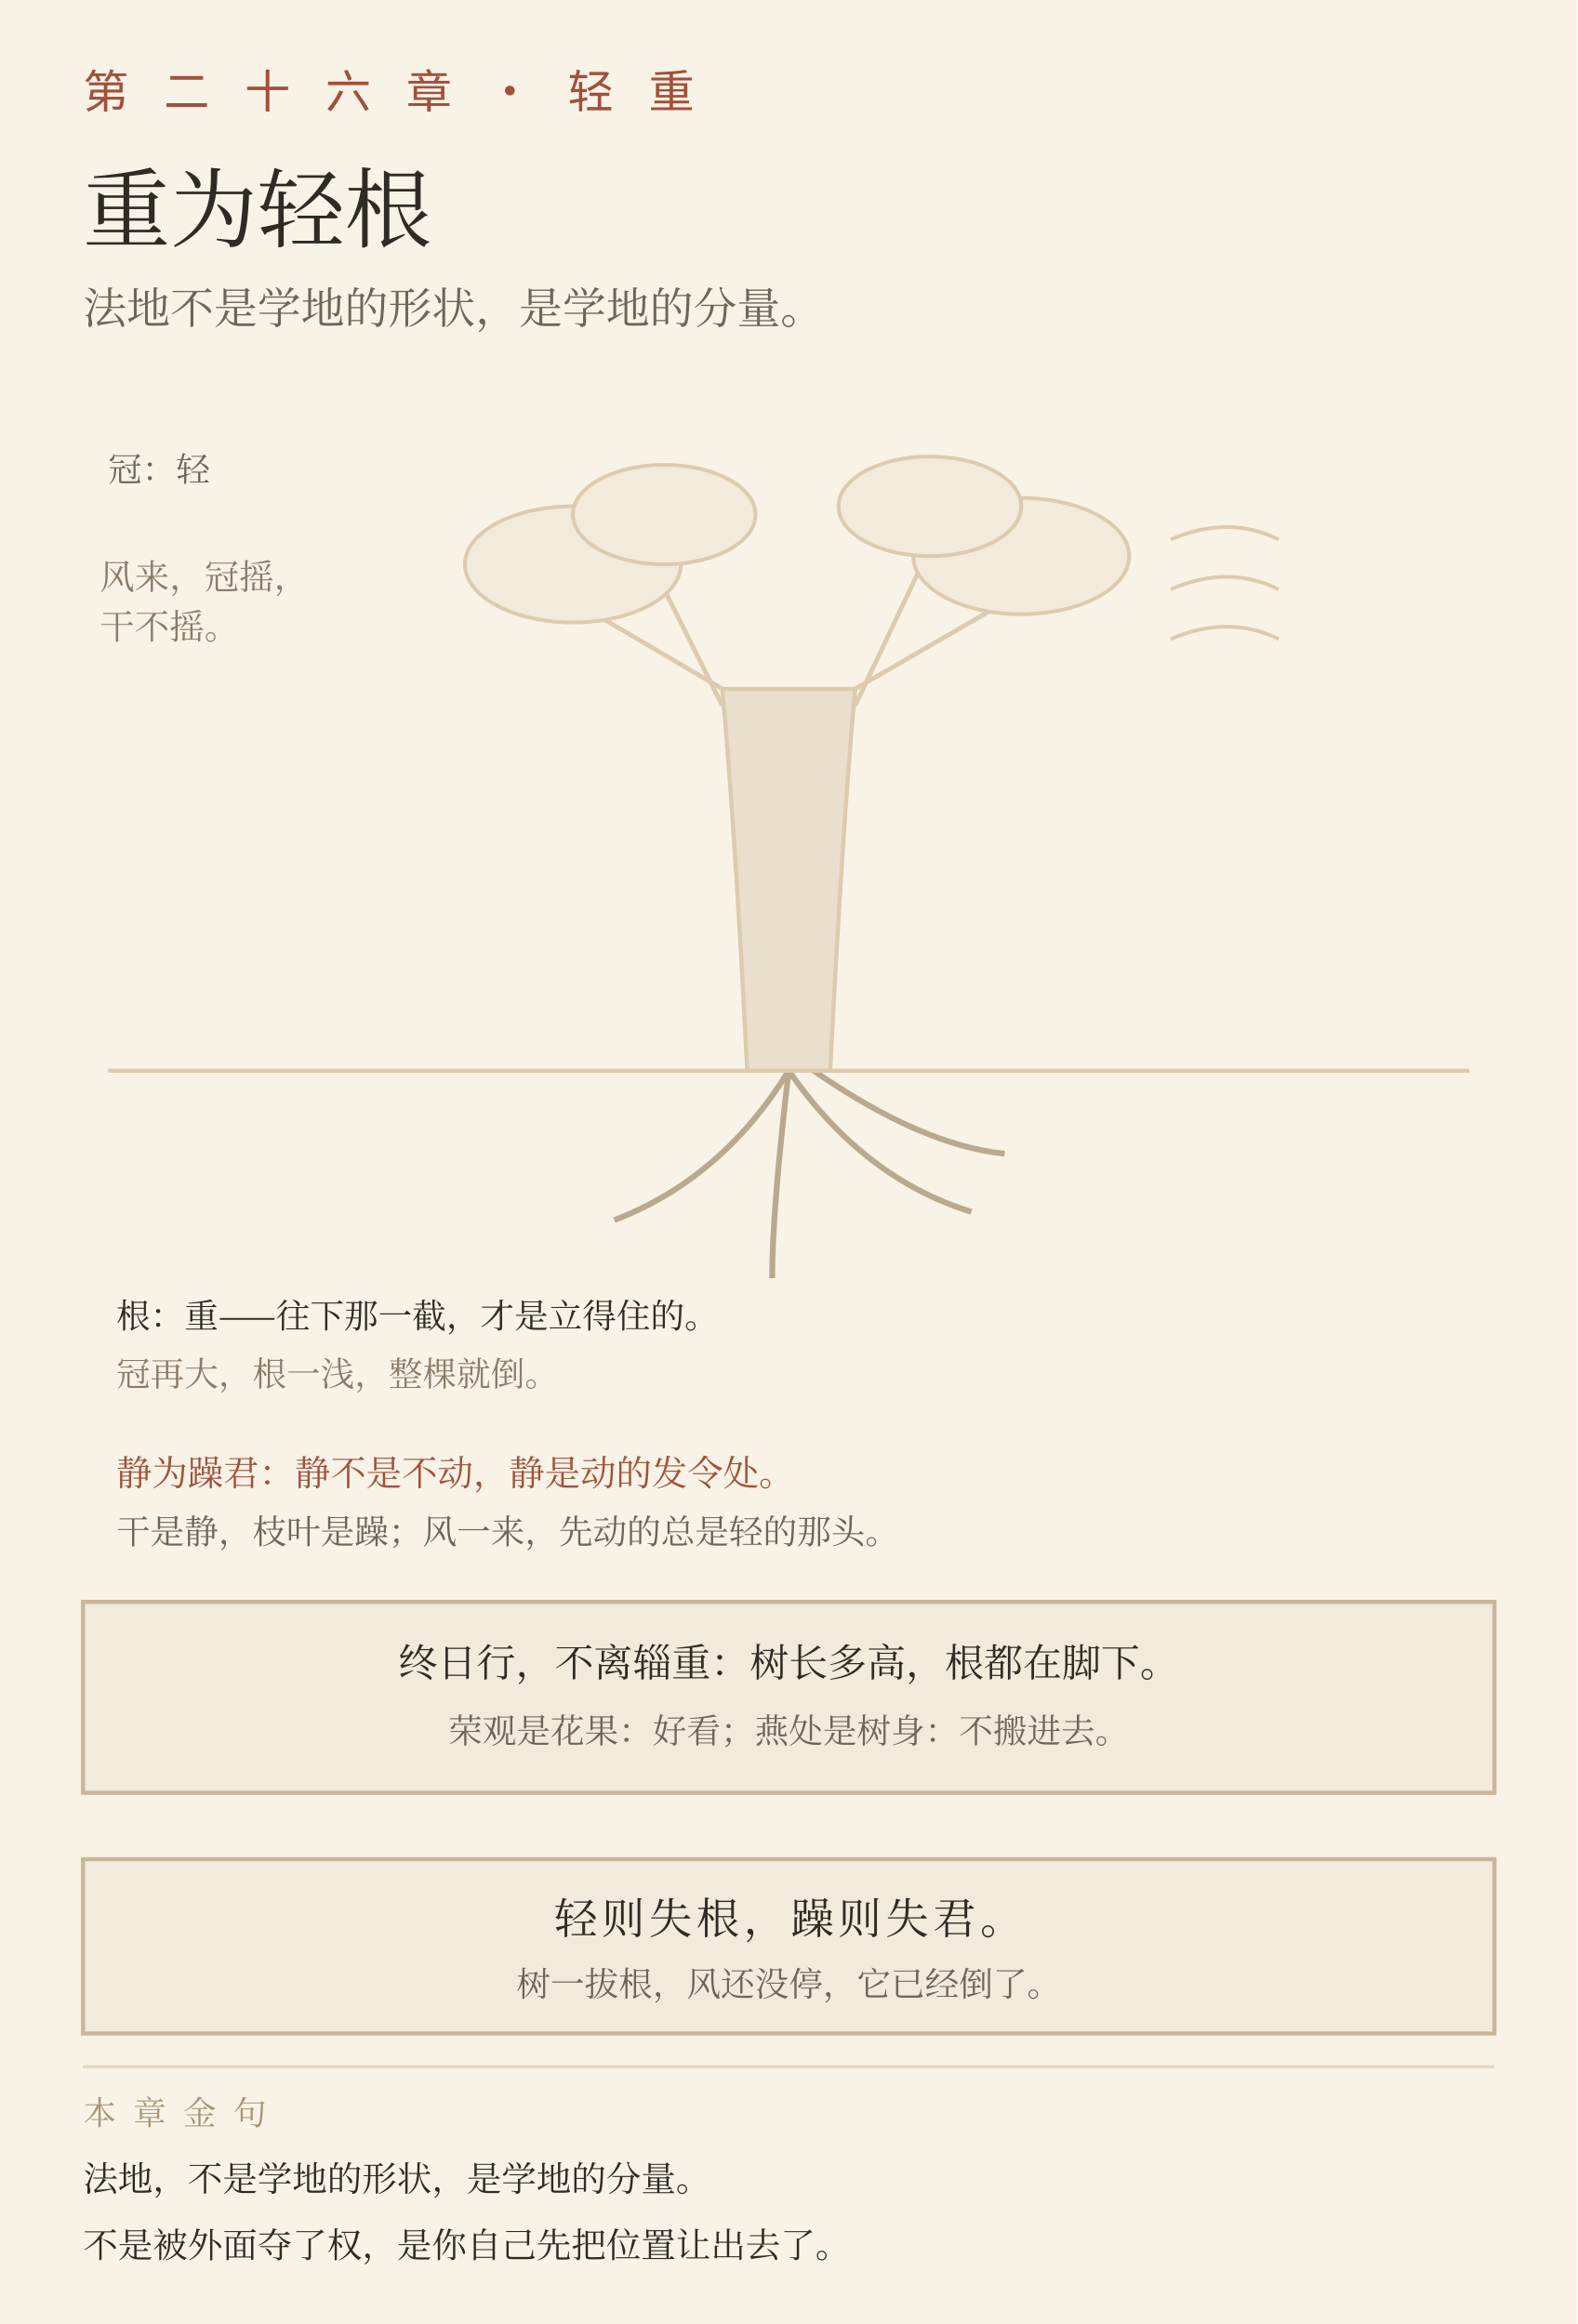
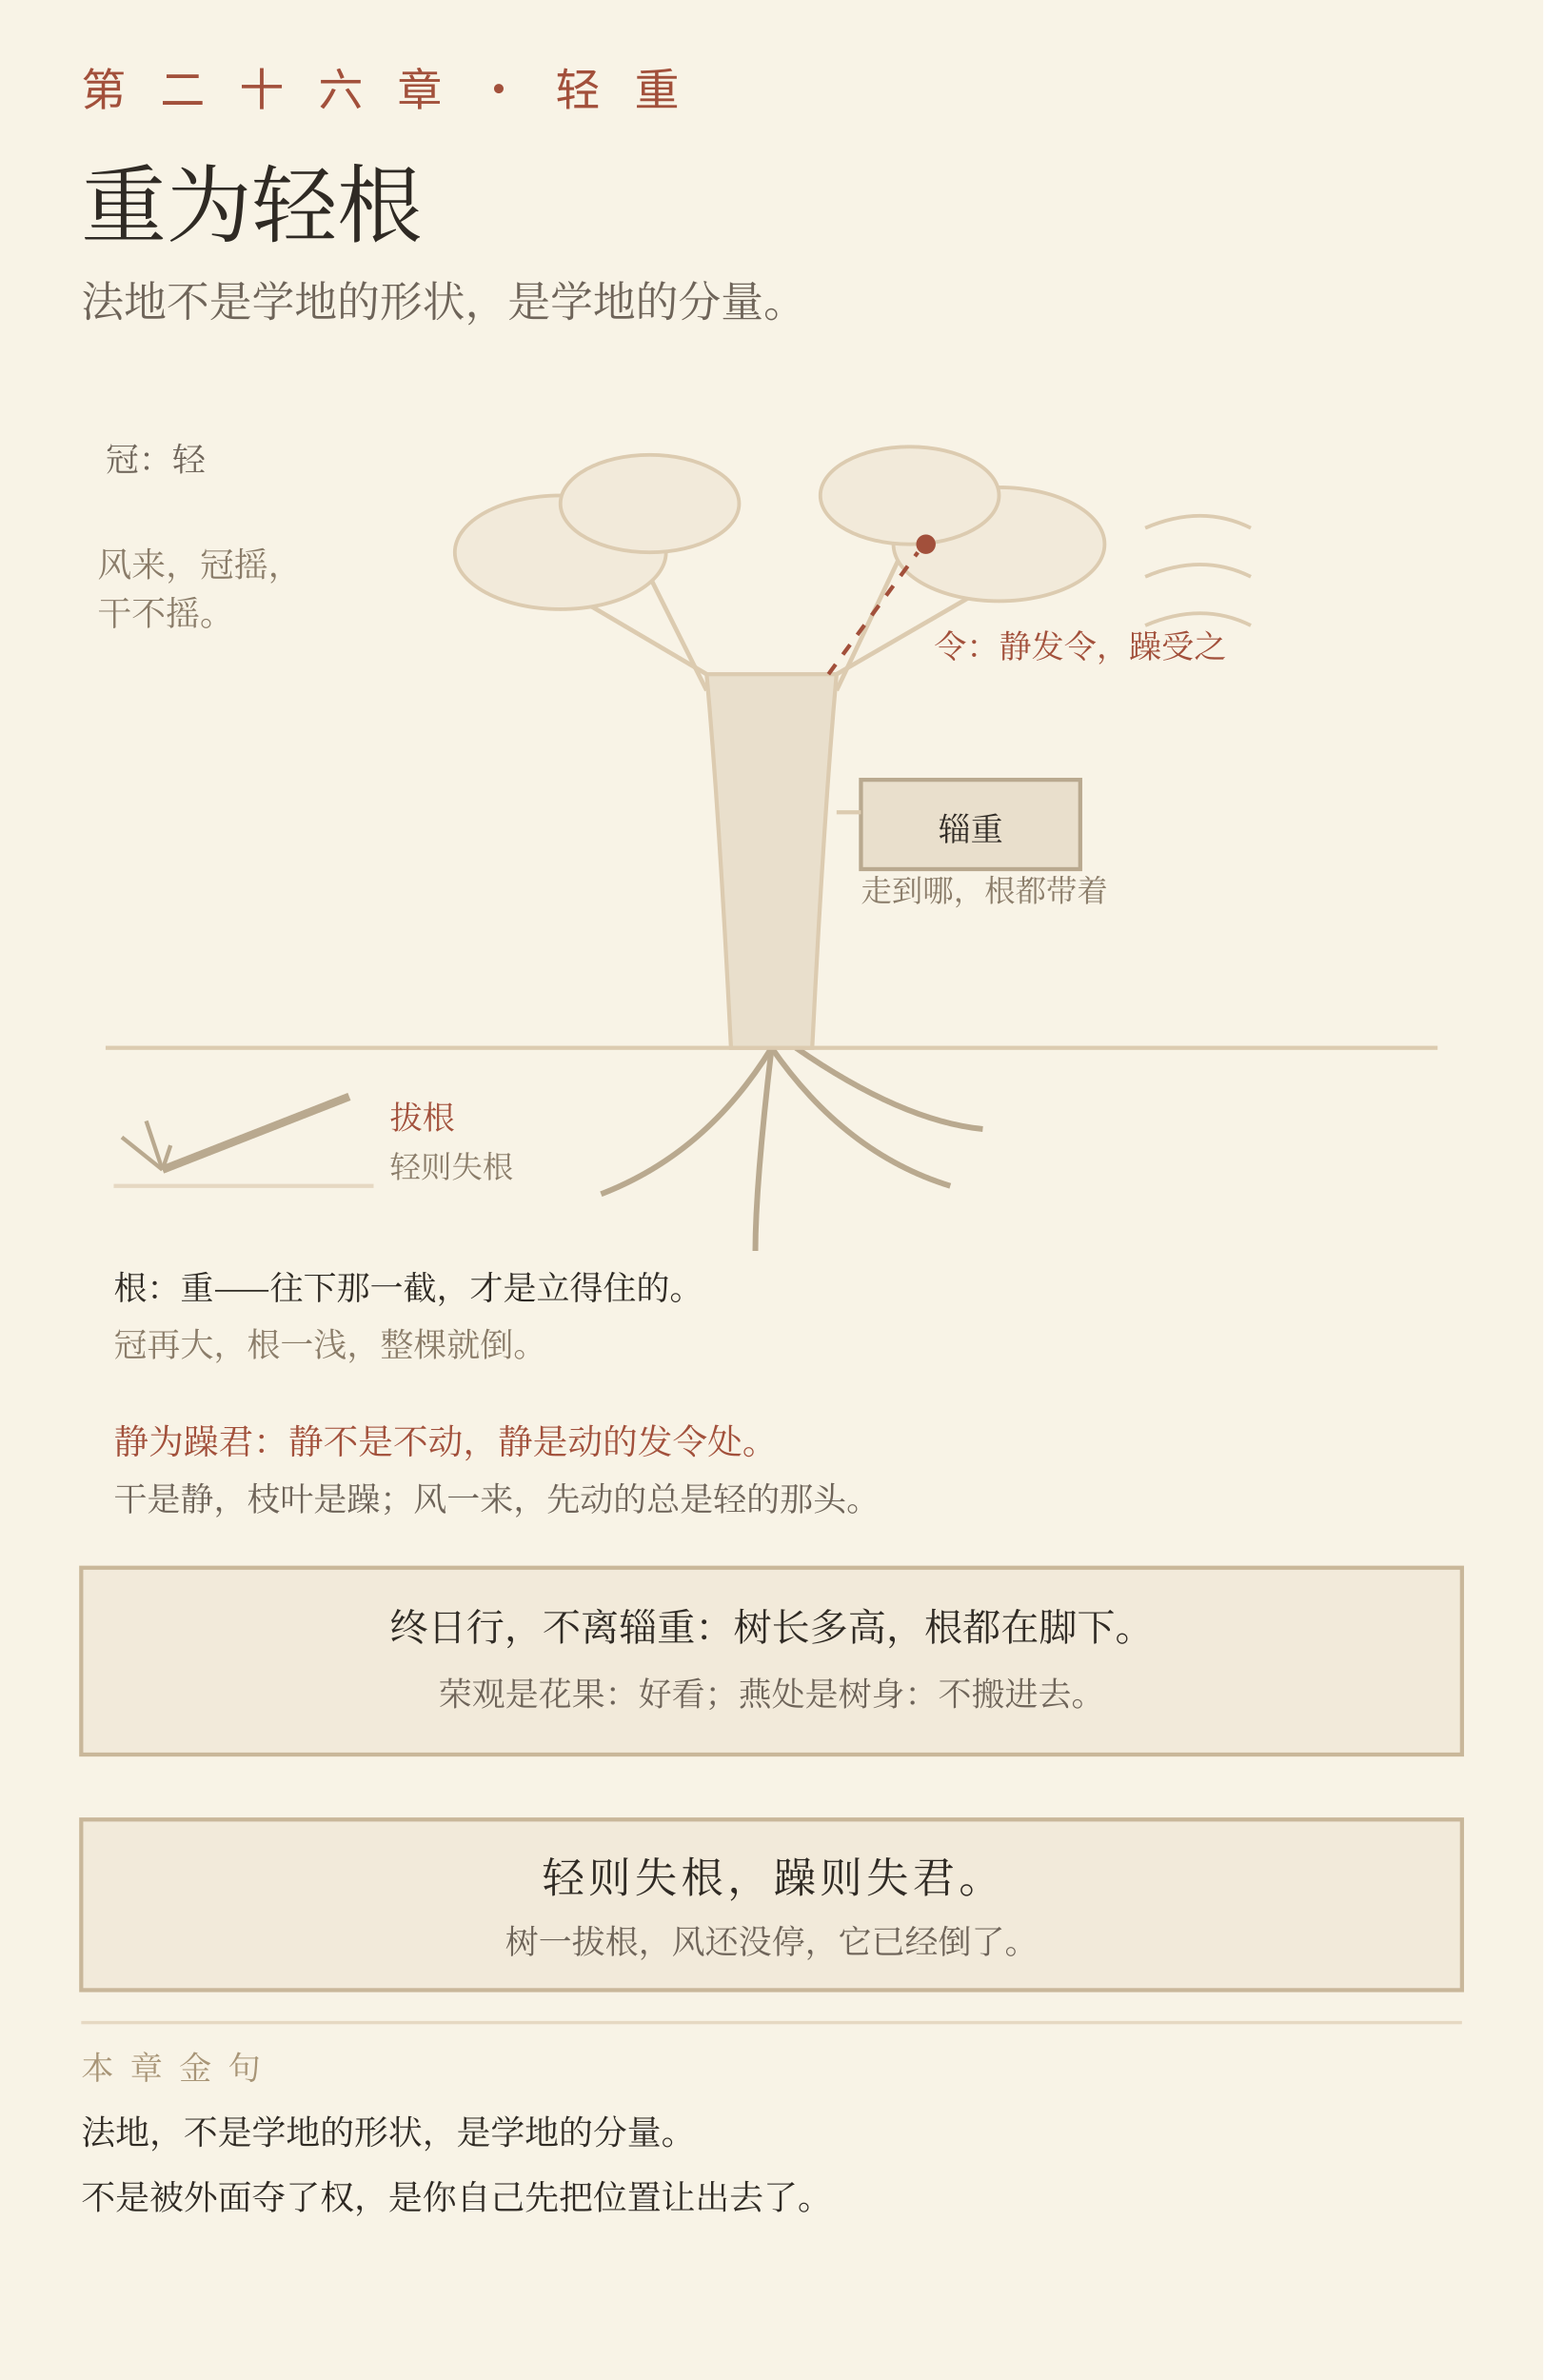
- <svg xmlns="http://www.w3.org/2000/svg" viewBox="0 0 380 560" role="img" aria-label="根重的树，冠再摇也不倒" font-family="'Noto Serif CJK SC','Noto Serif SC','Songti SC',serif">
+ <svg xmlns="http://www.w3.org/2000/svg" viewBox="0 0 380 586" role="img" aria-label="根重的树，冠再摇也不倒" font-family="'Noto Serif CJK SC','Noto Serif SC','Songti SC',serif">
  <defs>
    <marker id="arr" viewBox="0 0 10 10" refX="9" refY="5" markerWidth="6" markerHeight="6" orient="auto">
      <path d="M0 0 L10 5 L0 10 z" fill="#6E6459" />
    </marker>
    <marker id="arr2" viewBox="0 0 10 10" refX="9" refY="5" markerWidth="6" markerHeight="6" orient="auto">
      <path d="M0 0 L10 5 L0 10 z" fill="#4A5C55" />
    </marker>
    <marker id="arrL" viewBox="0 0 10 10" refX="1" refY="5" markerWidth="6" markerHeight="6" orient="auto">
      <path d="M10 0 L0 5 L10 10 z" fill="#4A5C55" />
    </marker>
    <marker id="arrS" viewBox="0 0 10 10" refX="9" refY="5" markerWidth="6" markerHeight="6" orient="auto">
      <path d="M0 0 L10 5 L0 10 z" fill="#A2503B" />
    </marker>
  </defs>
-   <rect x="0" y="0" width="380" height="560" fill="#F8F3E6" />
+   <rect x="0" y="0" width="380" height="586" fill="#F8F3E6" />
  <text x="20" y="26" font-size="11" fill="#A2503B" font-family="'Noto Sans CJK SC','Noto Sans SC',sans-serif" letter-spacing="3">第 二 十 六 章 · 轻 重</text>
  <text x="20" y="58" font-size="21" fill="#2F2A24">重为轻根</text>
  <text x="20" y="78" font-size="10.5" fill="#6E6459">法地不是学地的形状，是学地的分量。</text>
  <line x1="26" y1="258" x2="354" y2="258" stroke="#DCCBB0" stroke-width="1" />
  <path d="M190,258 q-16,26 -42,36" fill="none" stroke="#B9A98F" stroke-width="1.4" />
  <path d="M190,258 q-4,34 -4,50" fill="none" stroke="#B9A98F" stroke-width="1.4" />
  <path d="M190,258 q18,26 44,34" fill="none" stroke="#B9A98F" stroke-width="1.4" />
  <path d="M196,258 q26,18 46,20" fill="none" stroke="#B9A98F" stroke-width="1.4" />
  <path d="M180,258 C178,218 176,188 174,166 L206,166 C204,188 202,218 200,258 Z" fill="#E9DFCC" stroke="#DCCBB0" stroke-width="1" />
  <line x1="174" y1="166" x2="140" y2="146" stroke="#DCCBB0" stroke-width="1.1" />
  <line x1="174" y1="170" x2="156" y2="134" stroke="#DCCBB0" stroke-width="1.1" />
  <line x1="206" y1="166" x2="244" y2="144" stroke="#DCCBB0" stroke-width="1.1" />
  <line x1="206" y1="170" x2="224" y2="132" stroke="#DCCBB0" stroke-width="1.1" />
  <ellipse cx="138" cy="136" rx="26" ry="14" fill="#F2EADA" stroke="#DCCBB0" stroke-width="0.9" />
  <ellipse cx="160" cy="124" rx="22" ry="12" fill="#F2EADA" stroke="#DCCBB0" stroke-width="0.9" />
  <ellipse cx="246" cy="134" rx="26" ry="14" fill="#F2EADA" stroke="#DCCBB0" stroke-width="0.9" />
  <ellipse cx="224" cy="122" rx="22" ry="12" fill="#F2EADA" stroke="#DCCBB0" stroke-width="0.9" />
  <path d="M282,130 q14,-6 26,0" fill="none" stroke="#DCCBB0" stroke-width="0.9" />
  <path d="M282,142 q14,-6 26,0" fill="none" stroke="#DCCBB0" stroke-width="0.9" />
  <path d="M282,154 q14,-6 26,0" fill="none" stroke="#DCCBB0" stroke-width="0.9" />
  <text x="24" y="142" font-size="8.4" fill="#8A7C69">风来，冠摇，</text>
  <text x="24" y="154" font-size="8.4" fill="#8A7C69">干不摇。</text>
  <text x="26" y="116" font-size="8.2" fill="#6E6459">冠：轻</text>
+   <line x1="204" y1="166" x2="226" y2="136" stroke="#A2503B" stroke-width="1" stroke-dasharray="3 3" />
+   <circle cx="228" cy="134" r="2.4" fill="#A2503B" />
+   <text x="230" y="162" font-size="8.0" fill="#A2503B">令：静发令，躁受之</text>
+   <rect x="212" y="192" width="54" height="22" fill="#E9DFCC" stroke="#B9A98F" stroke-width="1.0" />
+   <text x="239" y="207" font-size="8.0" fill="#2F2A24" text-anchor="middle">辎重</text>
+   <line x1="206" y1="200" x2="212" y2="200" stroke="#DCCBB0" stroke-width="1" />
+   <text x="212" y="222" font-size="7.6" fill="#8A7C69">走到哪，根都带着</text>
+   <line x1="28" y1="292" x2="92" y2="292" stroke="#E6D8C2" stroke-width="1" />
+   <line x1="40" y1="288" x2="86" y2="270" stroke="#B9A98F" stroke-width="2" />
+   <line x1="40" y1="288" x2="30" y2="280" stroke="#B9A98F" stroke-width="1" />
+   <line x1="40" y1="288" x2="36" y2="276" stroke="#B9A98F" stroke-width="1" />
+   <line x1="40" y1="288" x2="42" y2="282" stroke="#B9A98F" stroke-width="1" />
+   <text x="96" y="278" font-size="8.0" fill="#A2503B">拔根</text>
+   <text x="96" y="290" font-size="7.6" fill="#8A7C69">轻则失根</text>
  <text x="28" y="320" font-size="8.2" fill="#2F2A24">根：重——往下那一截，才是立得住的。</text>
  <text x="28" y="334" font-size="8.2" fill="#8A7C69">冠再大，根一浅，整棵就倒。</text>
  <text x="28" y="358" font-size="8.6" fill="#A2503B">静为躁君：静不是不动，静是动的发令处。</text>
  <text x="28" y="372" font-size="8.2" fill="#6E6459">干是静，枝叶是躁；风一来，先动的总是轻的那头。</text>
  <rect x="20" y="386" width="340" height="46" fill="#F2EADA" stroke="#C9B79A" stroke-width="1.0" />
  <text x="190" y="404" font-size="9.4" fill="#2F2A24" text-anchor="middle">终日行，不离辎重：树长多高，根都在脚下。</text>
  <text x="190" y="420" font-size="8.2" fill="#6E6459" text-anchor="middle">荣观是花果：好看；燕处是树身：不搬进去。</text>
  <rect x="20" y="448" width="340" height="42" fill="#F2EADA" stroke="#C9B79A" stroke-width="1.0" />
  <text x="190" y="466" font-size="10.4" fill="#2F2A24" text-anchor="middle" letter-spacing="1">轻则失根，躁则失君。</text>
  <text x="190" y="481" font-size="8.2" fill="#6E6459" text-anchor="middle">树一拔根，风还没停，它已经倒了。</text>
  <line x1="20" y1="498" x2="360" y2="498" stroke="#E6D8C2" stroke-width="0.8" />
  <text x="20" y="512" font-size="8.0" fill="#A89577" letter-spacing="1">本 章 金 句</text>
  <text x="20" y="528" font-size="8.4" fill="#2F2A24">法地，不是学地的形状，是学地的分量。</text>
  <text x="20" y="544" font-size="8.4" fill="#2F2A24">不是被外面夺了权，是你自己先把位置让出去了。</text>
</svg>
